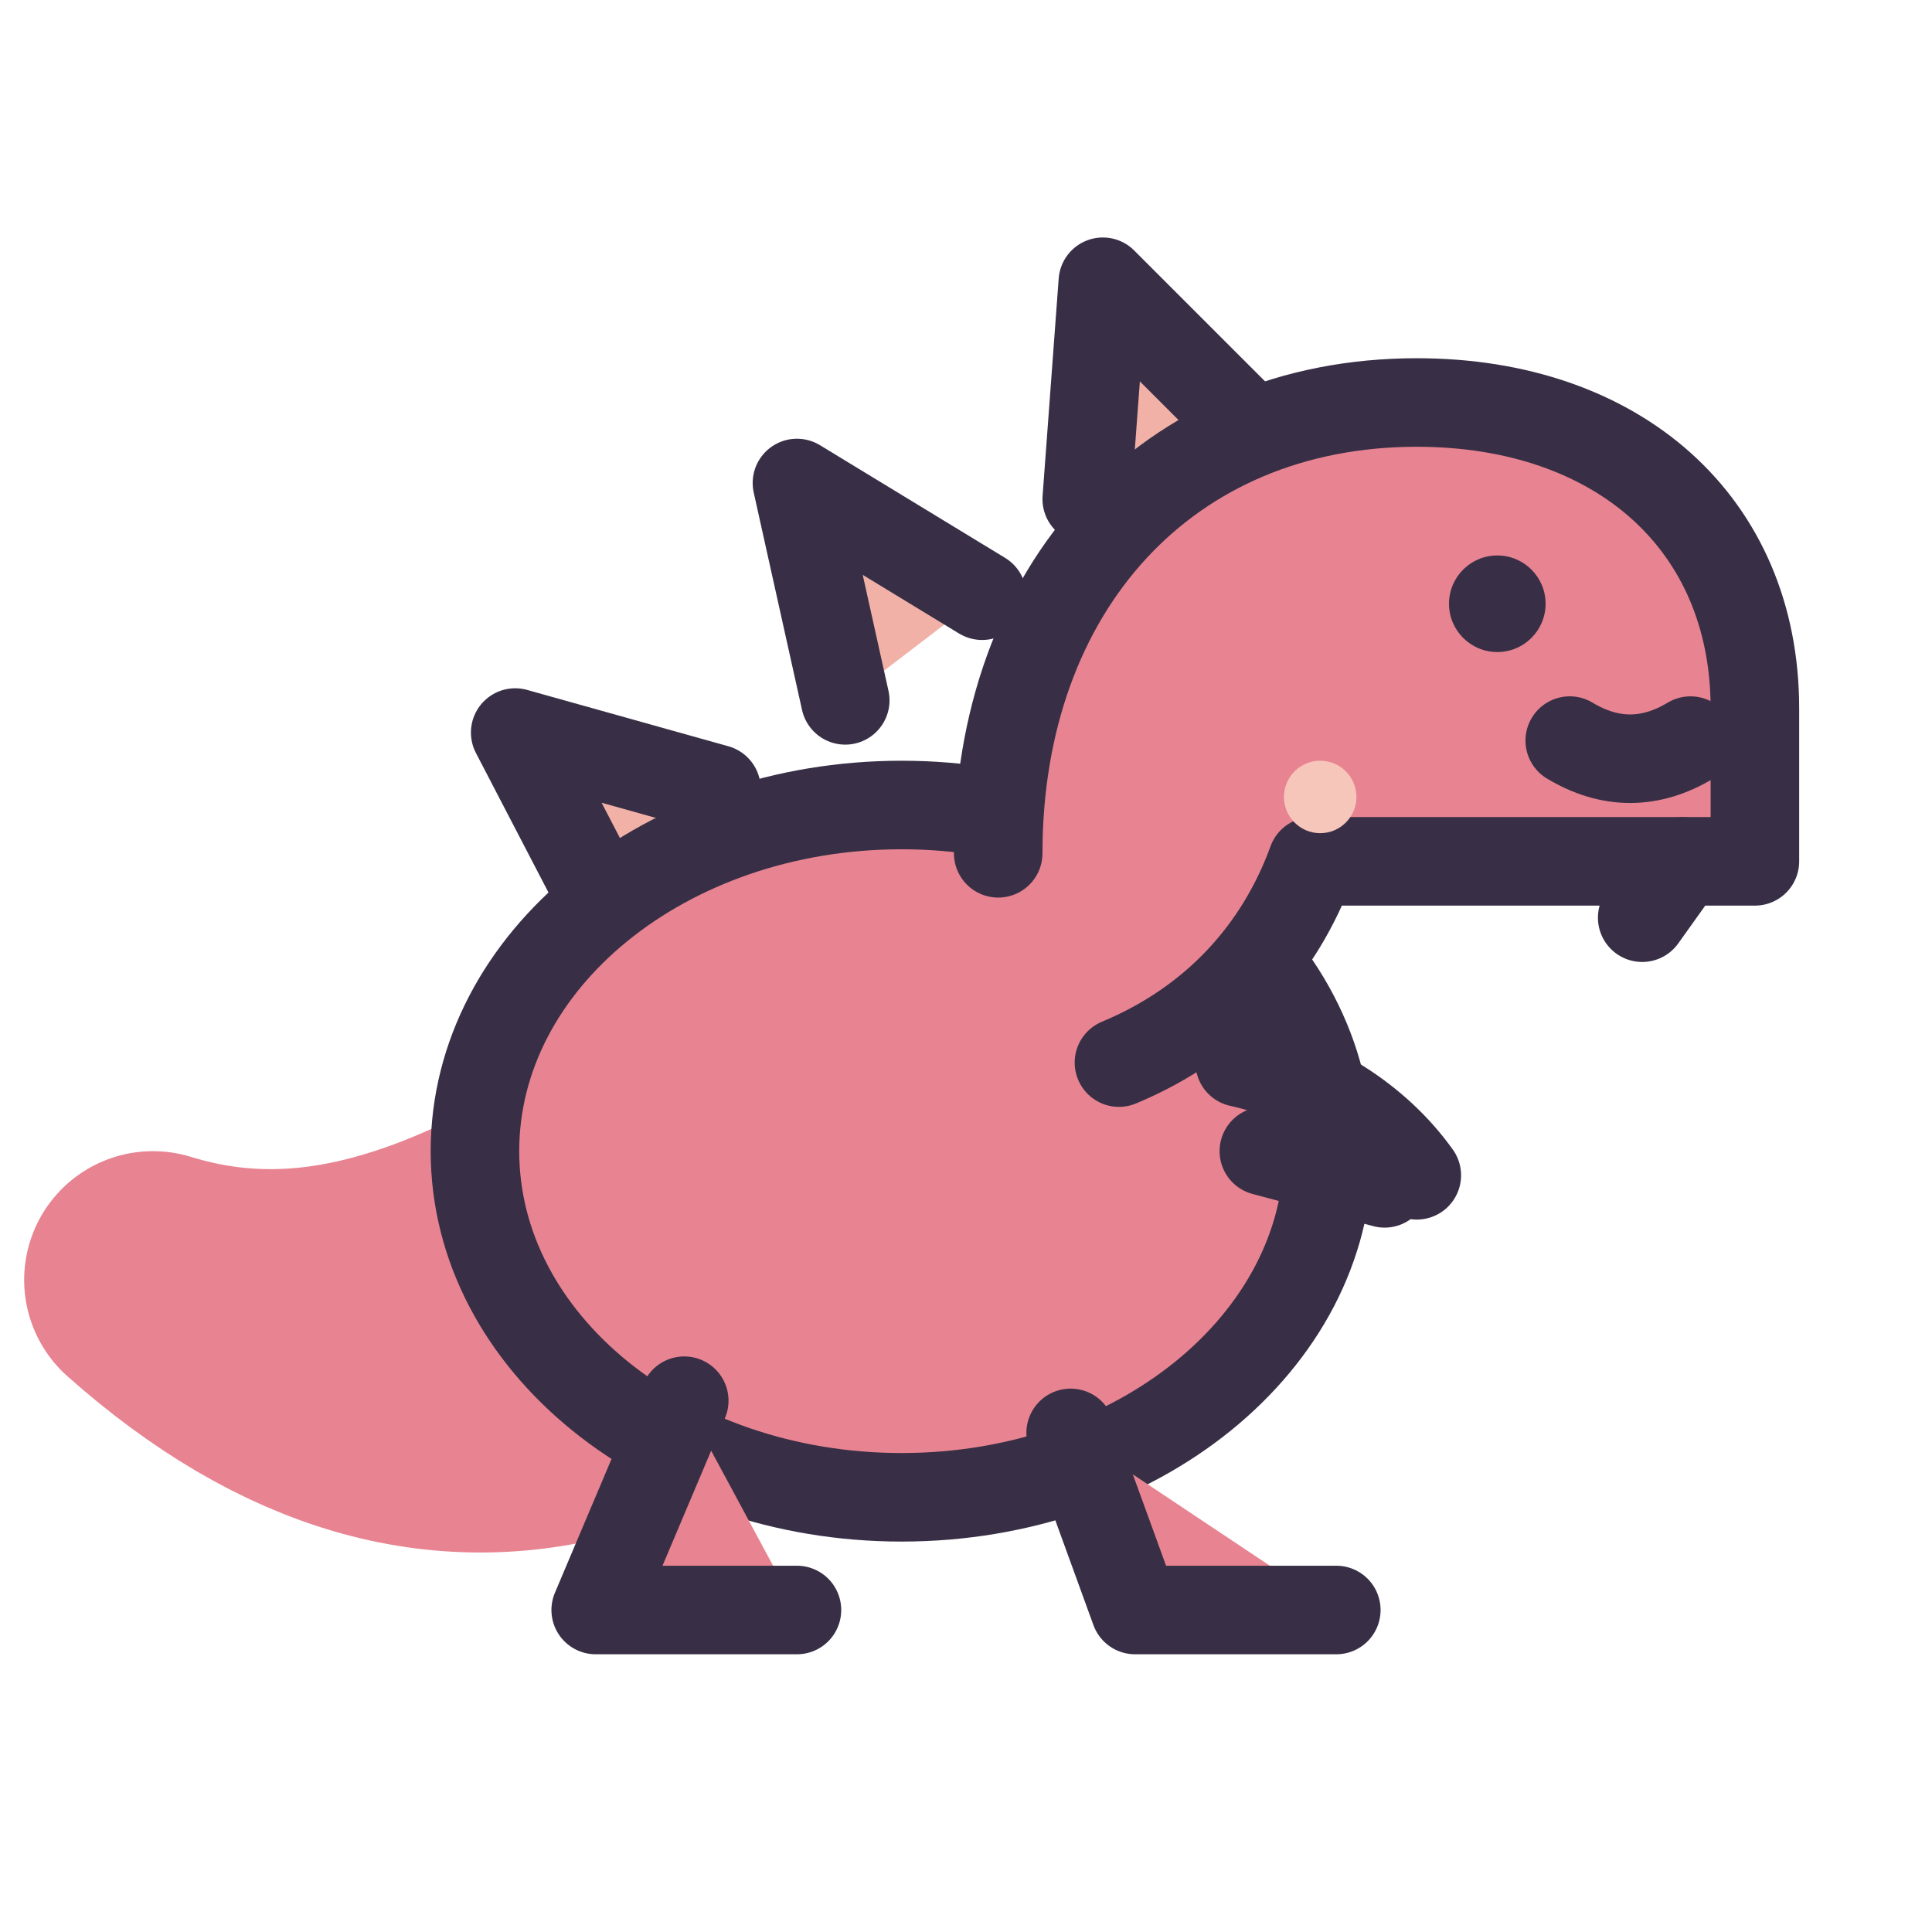
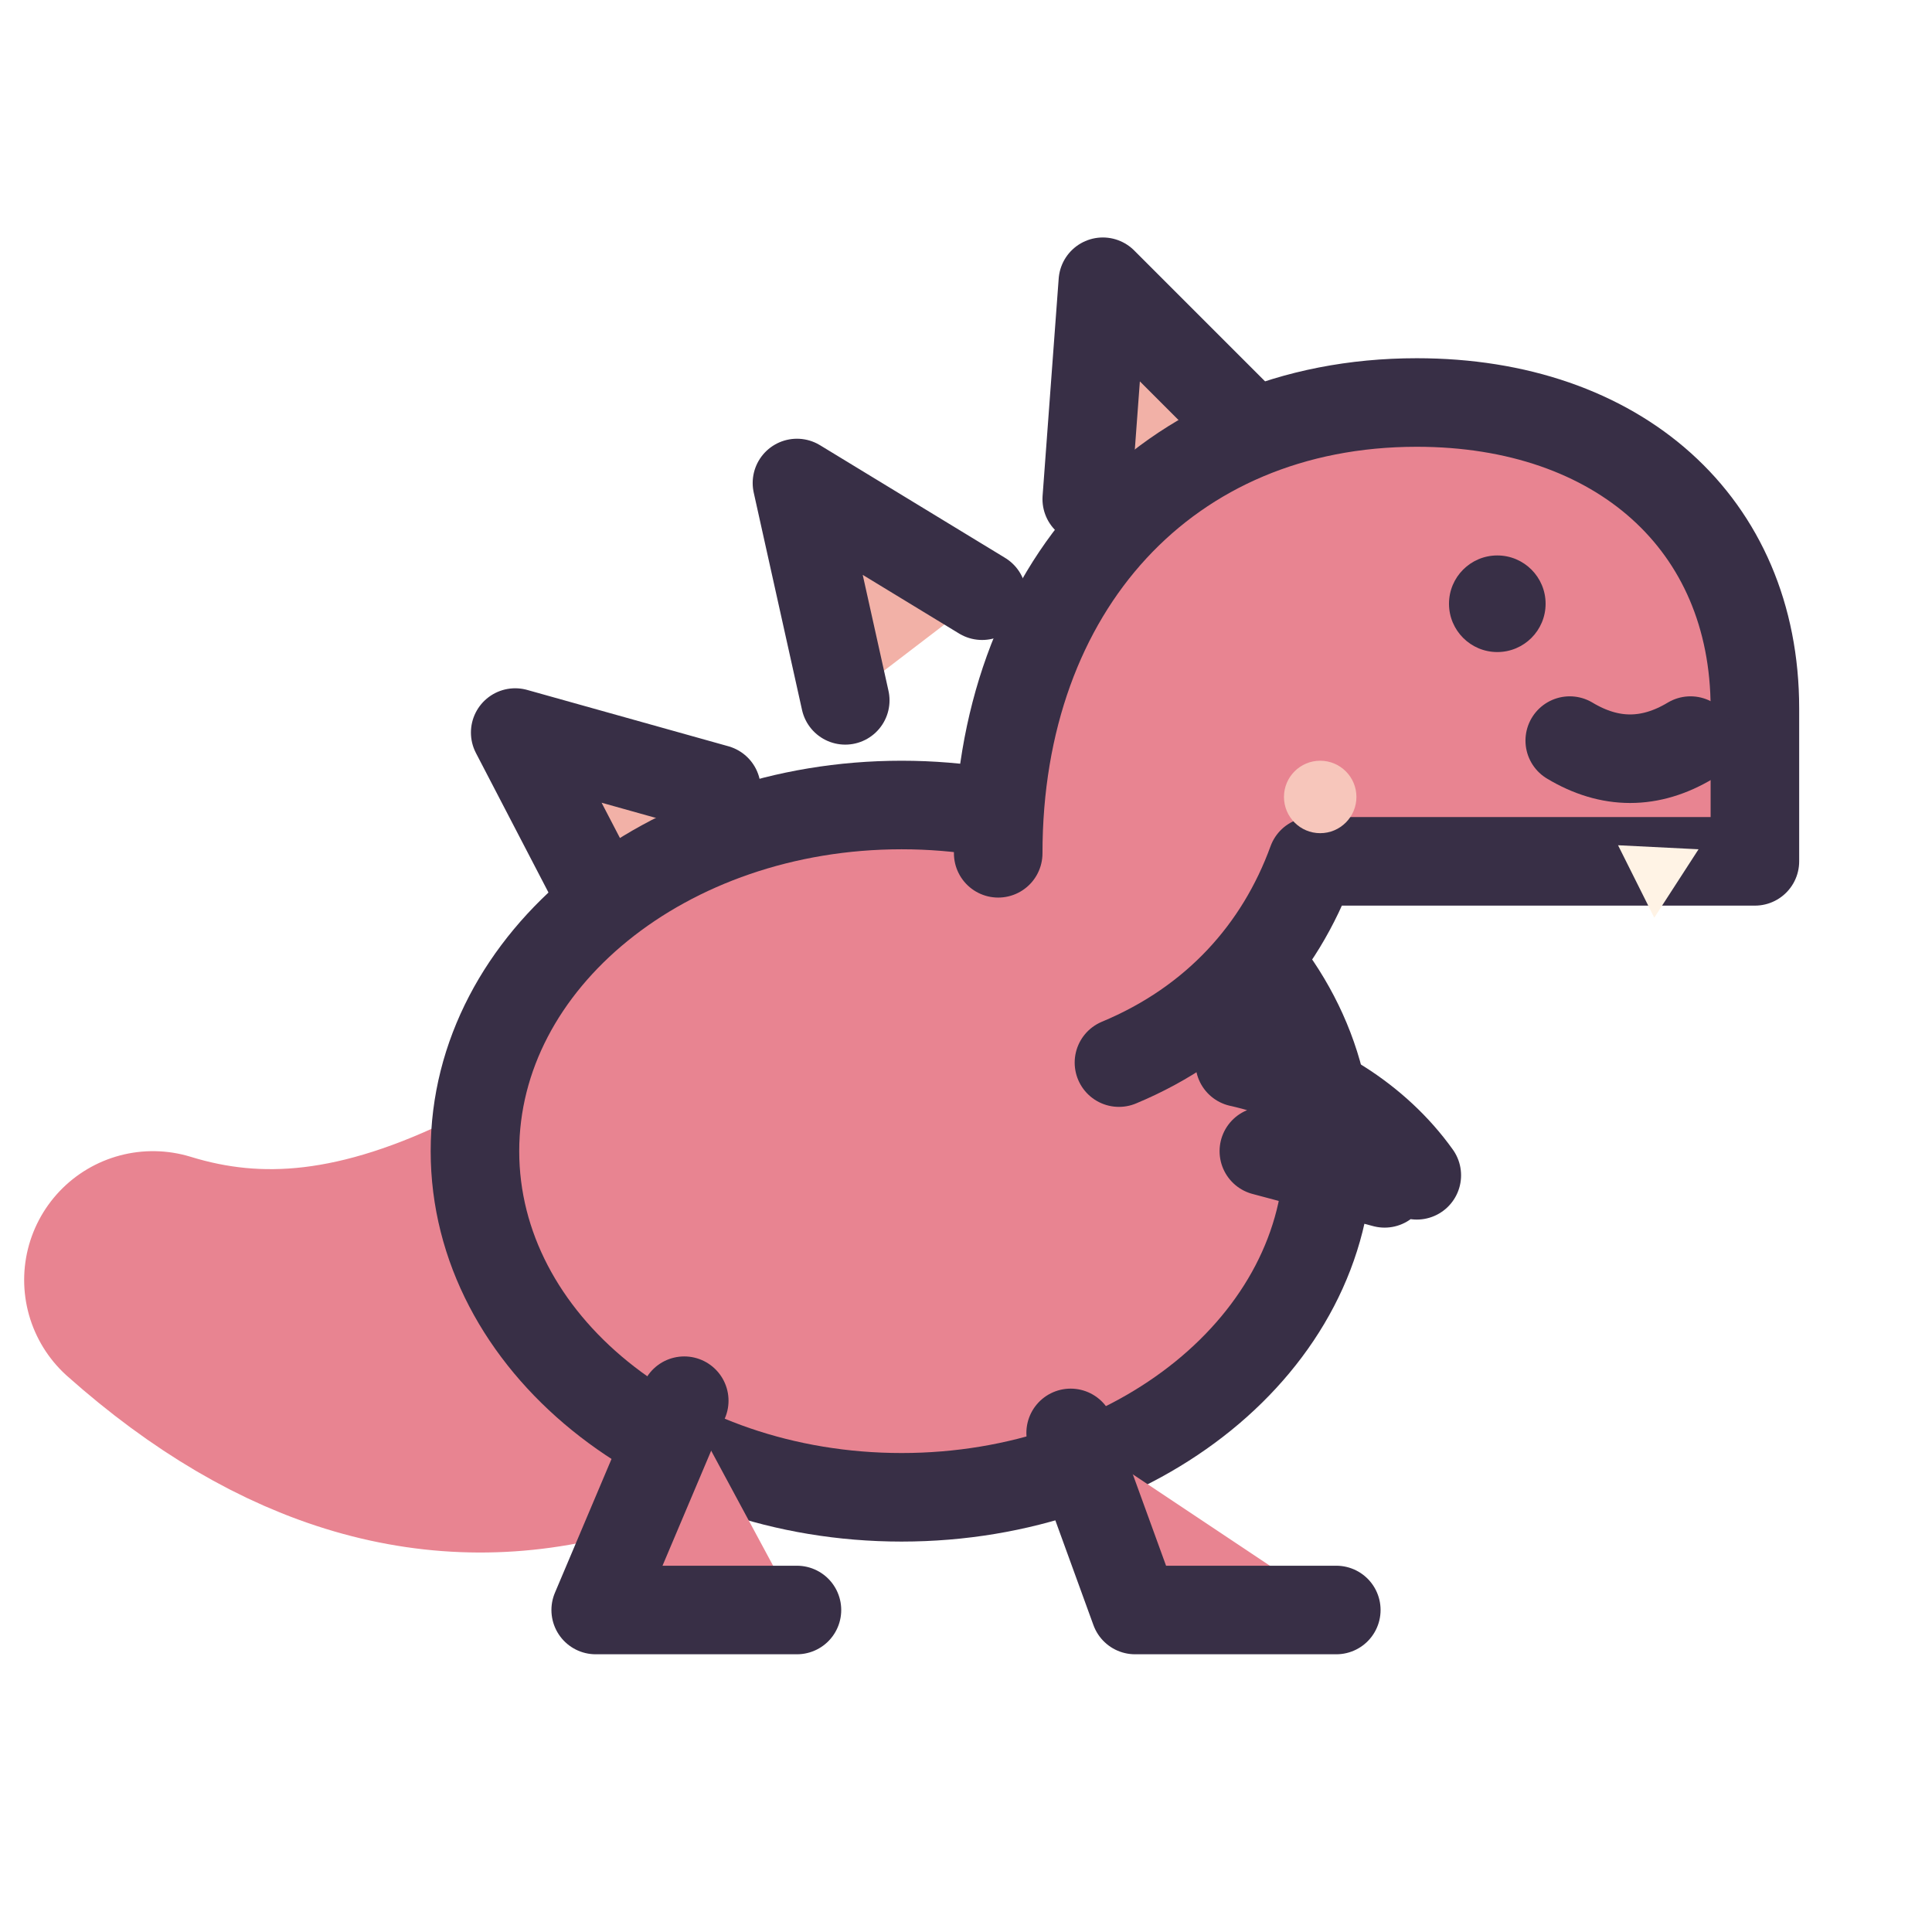
<svg xmlns="http://www.w3.org/2000/svg" width="24" height="24" viewBox="0 0 24 24" fill="none" stroke="#382F46" stroke-width="1.1" stroke-linecap="round" stroke-linejoin="round" role="img" aria-label="Dinosaur">
  <path d="M7.7 11.6 6.4 9.1l2.5.7M10.5 8.7l-.6-2.7 2.3 1.4M13.5 6.2l.2-2.7 1.9 1.9" fill="#F2B1A7" />
  <path d="M6.4 15.3c-1.8.9-3.2 1-4.5.6 1.8 1.6 3.6 2.1 5.4 1.6" stroke="#E88491" stroke-width="3.2" />
  <ellipse cx="11.2" cy="14.3" rx="5.3" ry="4.3" fill="#E88491" />
  <path d="M12.4 10.6c0-3.3 2.1-5.6 5.2-5.6 2.5 0 4.2 1.5 4.2 3.8v1.9h-5.5c-.4 1.1-1.2 2-2.4 2.5" fill="#E88491" />
  <path d="M8.5 17.4 7.4 20h2.5M13.3 17.8l.8 2.2h2.5" fill="#E88491" />
  <path d="M15.4 13.2c.9.2 1.7.7 2.2 1.4M15.7 14.3l1.5.4" />
  <circle cx="18.6" cy="7.5" r=".6" fill="#382F46" stroke="none" />
-   <path d="M19.5 9.2c.5.3 1 .3 1.5 0M20.9 10.7l-.5.7" />
+   <path d="M19.5 9.2c.5.3 1 .3 1.5 0" />
+   <path d="m20.1 10.5 1 .05-.55.85Z" fill="#FFF3E5" stroke="none" />
  <circle cx="16.4" cy="9.9" r=".45" fill="#F7C6BB" stroke="none" />
</svg>
